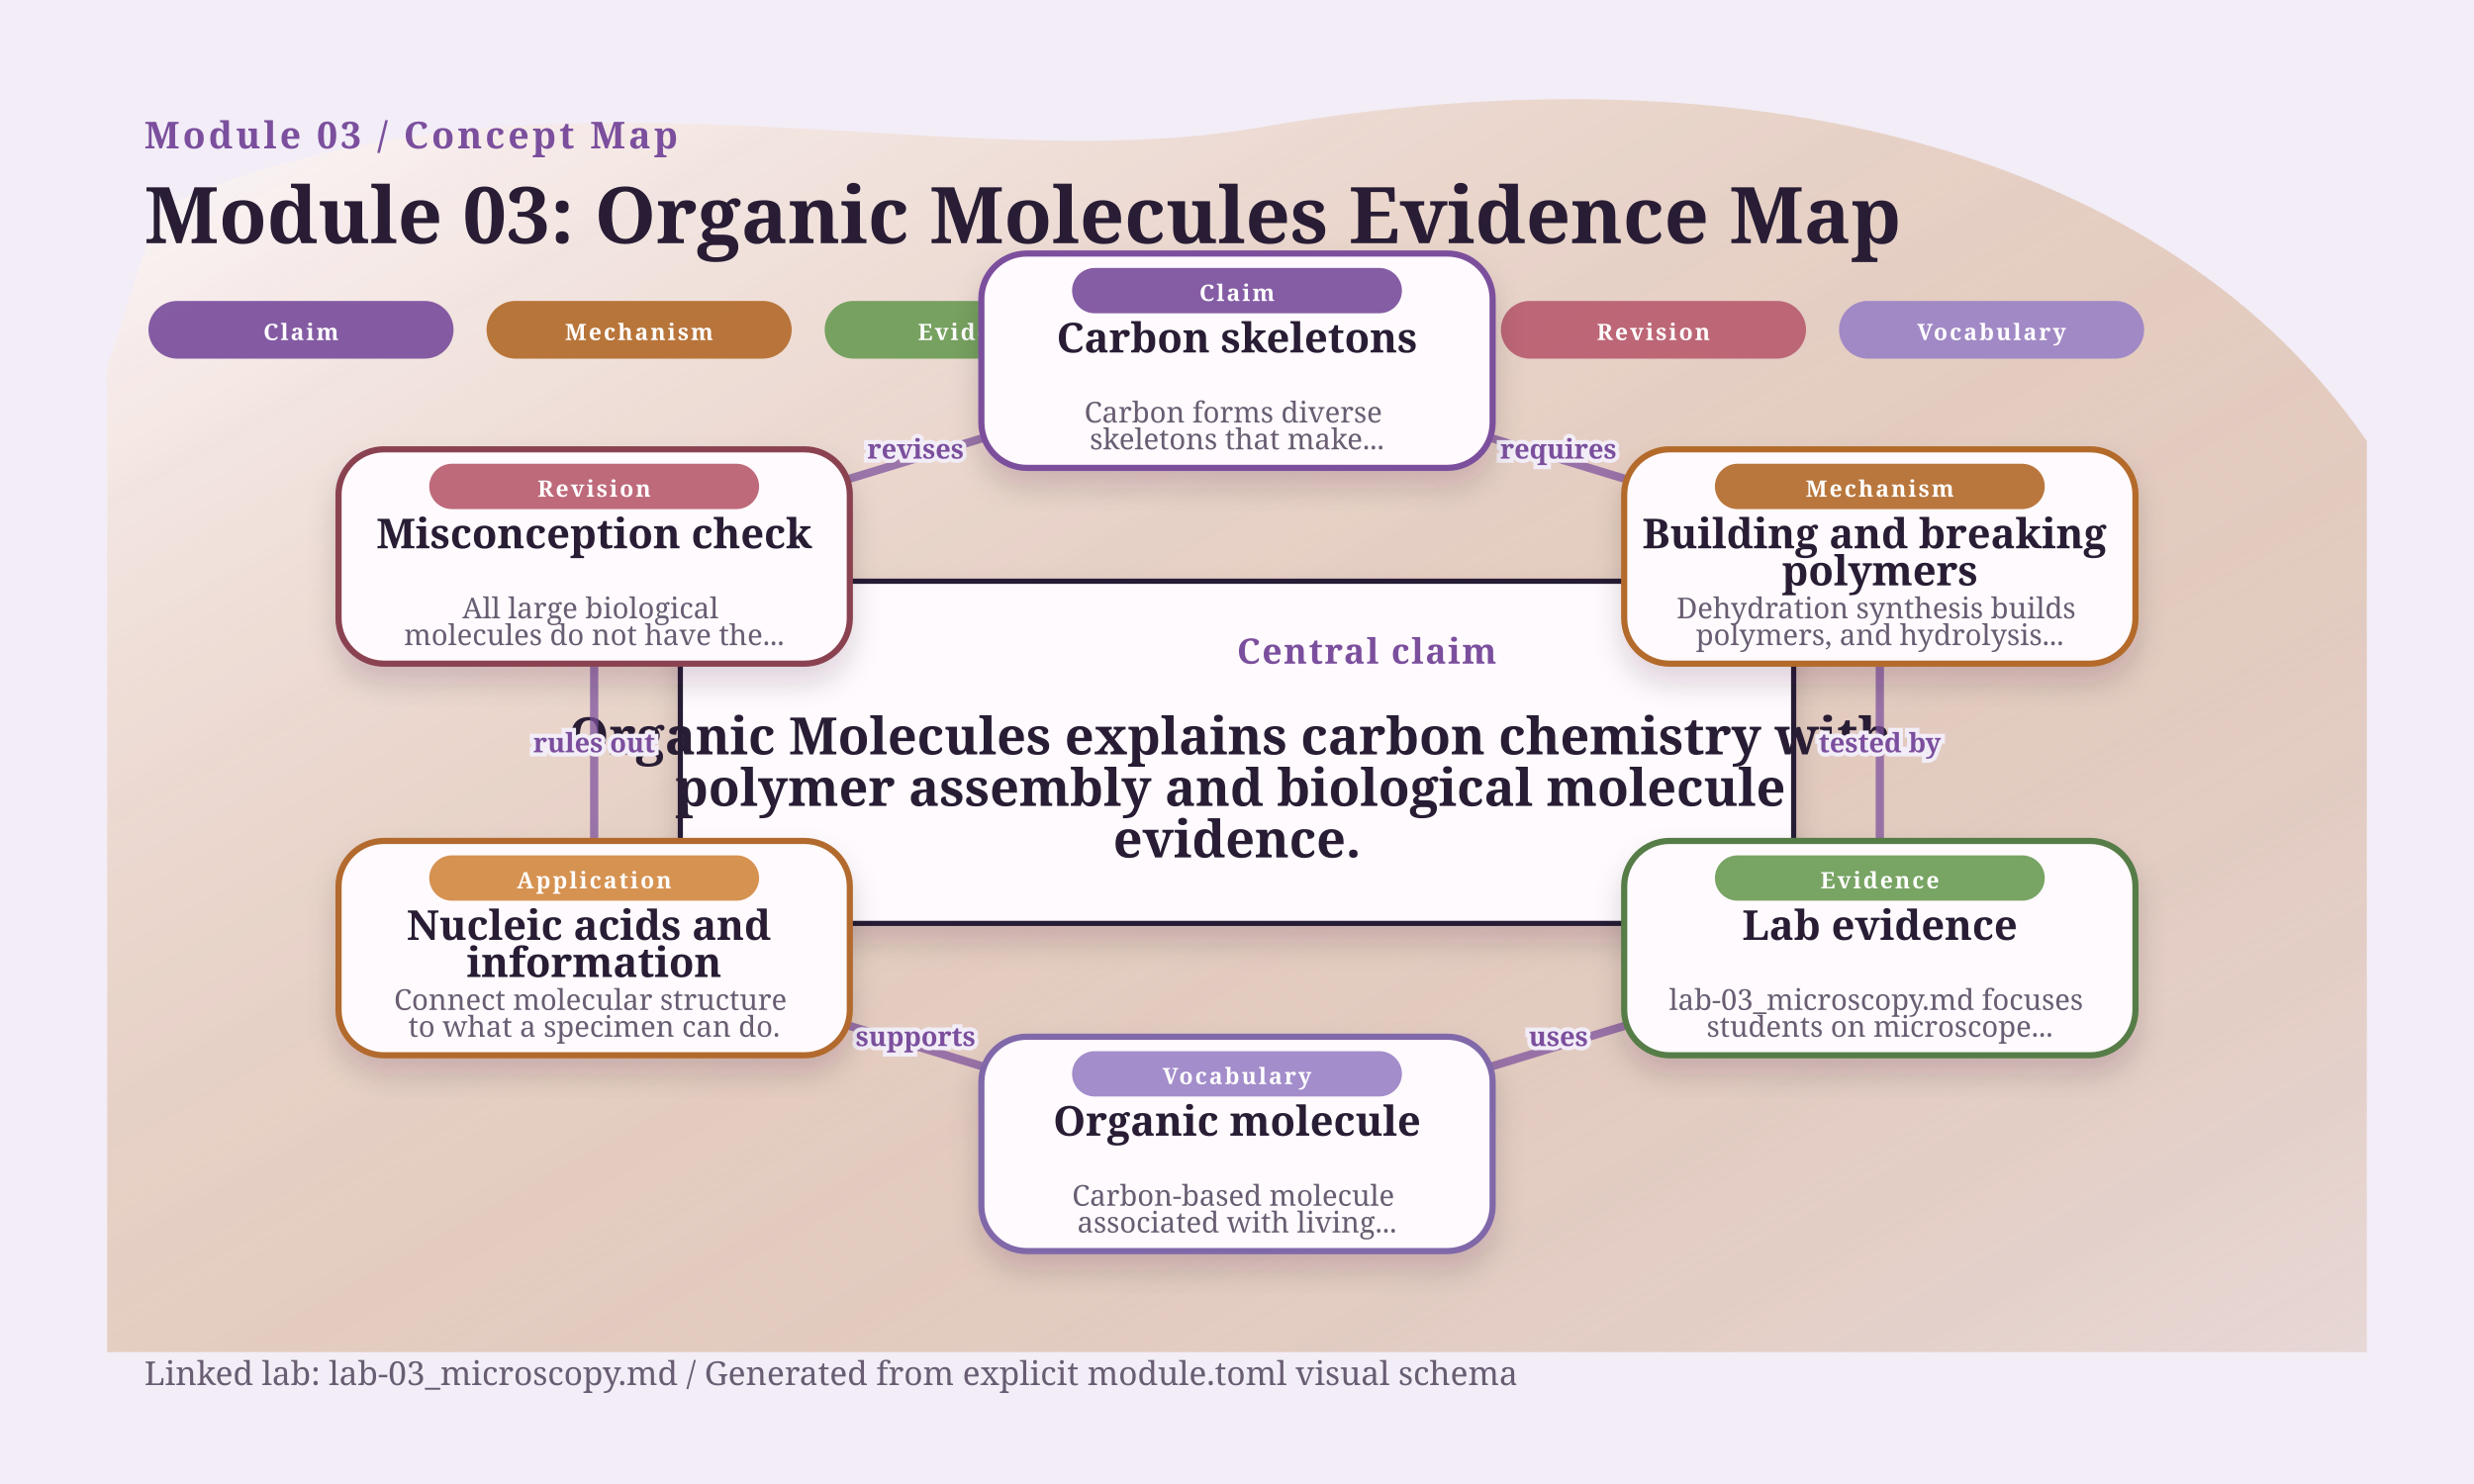
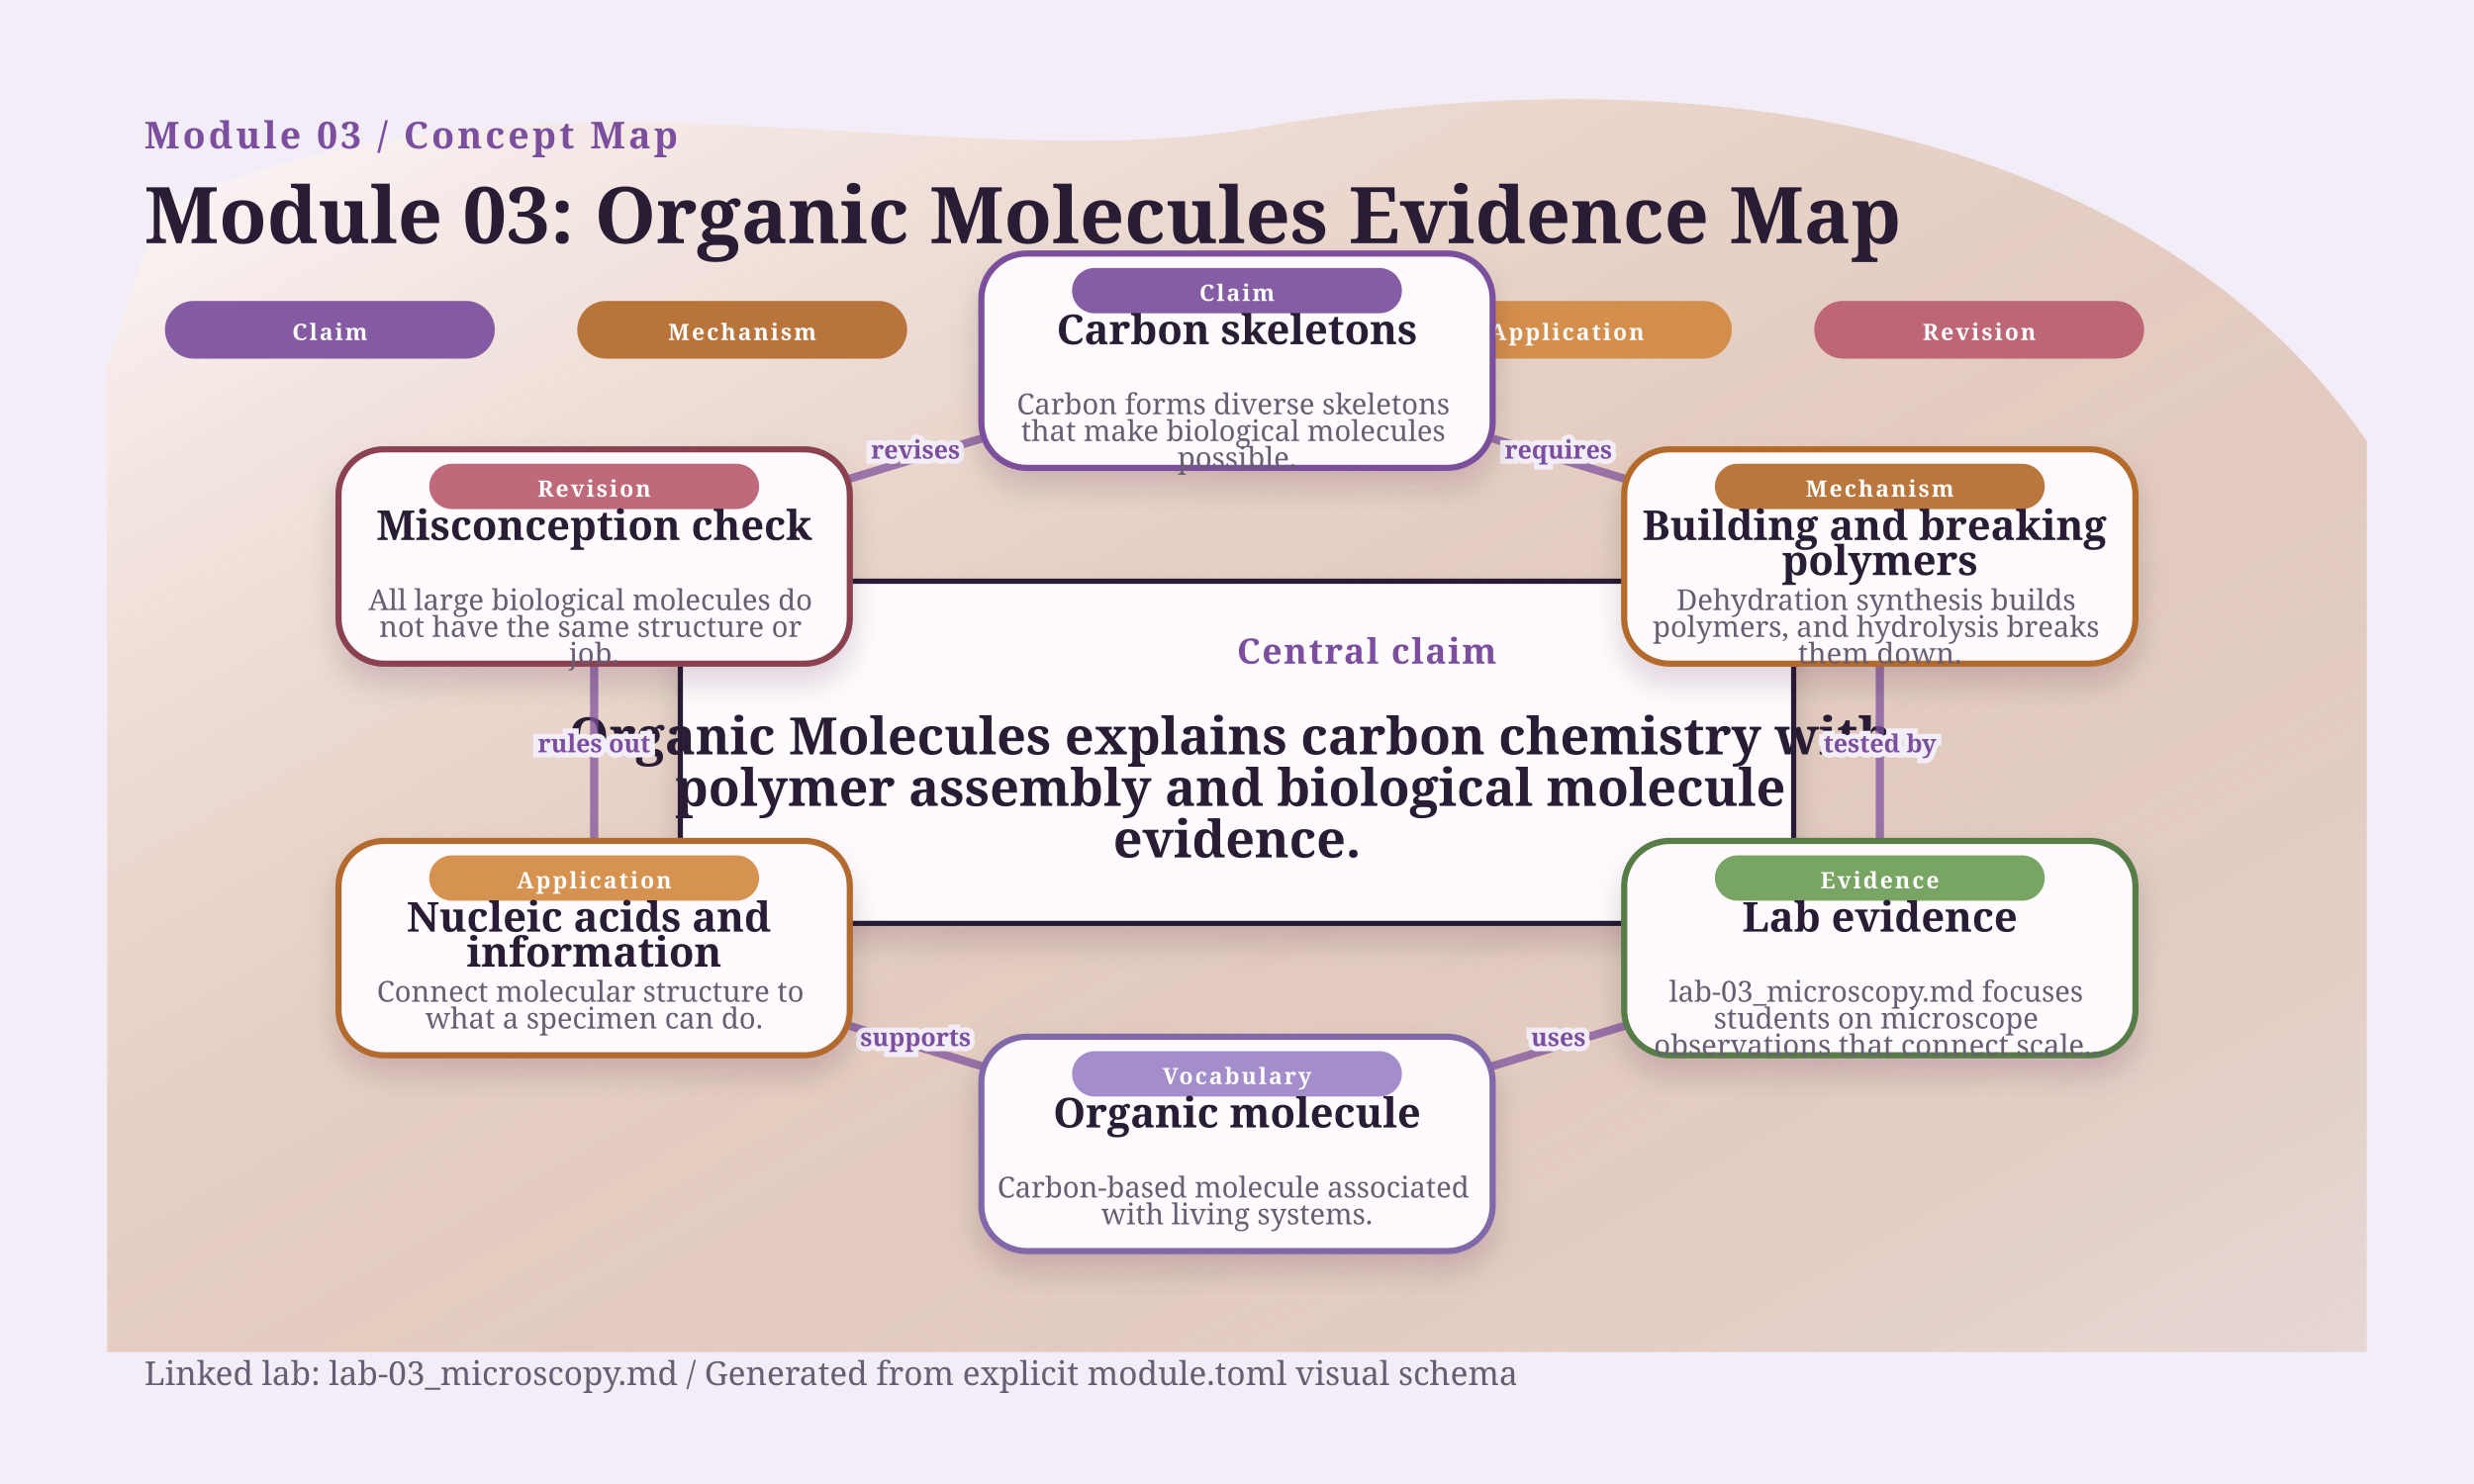
<svg xmlns="http://www.w3.org/2000/svg" width="1200" height="720" viewBox="0 0 1200 720" role="img" aria-label="Module 03: Organic Molecules Evidence Map">
  <style>
    .bg { fill: #f2edf7; }
    .halo { fill: url(#wash); opacity: 0.92; }
    .frame { fill: #fffafd; stroke: #281d34; stroke-width: 3; }
    .eyebrow { fill: #7b4f9d; font: 800 18px Georgia, serif; letter-spacing: 1.5px; text-transform: uppercase; }
    .title-text { fill: #281d34; font: 800 38px Georgia, serif; }
    .footer { fill: #685d72; font: 16px Georgia, serif; }
    .claim-card, .side-card, .feedback-card, .prompt-card, .routine-card, .stage-card-bg { fill: #fffafd; stroke: #281d34; stroke-width: 2.5; filter: url(#shadow); }
    .claim-kicker, .card-kicker { fill: #7b4f9d; font: 800 17px Georgia, serif; letter-spacing: 0.8px; text-transform: uppercase; }
    .claim-text { fill: #281d34; font: 700 25px Georgia, serif; }
    .node { fill: #fffafd; stroke: #b36b2c; stroke-width: 3; filter: url(#shadow); }
    .node-claim { stroke: #7b4f9d; }
    .node-mechanism { stroke: #b36b2c; }
    .node-evidence { stroke: #567d46; }
    .node-vocabulary { stroke: #8067a9; }
    .node-application { stroke: #b26b2f; }
    .node-revision { stroke: #8a4351; }
    .cluster-pill { stroke: none; opacity: 0.92; }
    .cluster-claim { fill: #7b4f9d; }
    .cluster-mechanism { fill: #b36b2c; }
    .cluster-evidence { fill: #6d9c57; }
    .cluster-vocabulary { fill: #9b83c6; }
    .cluster-application { fill: #d28942; }
    .cluster-revision { fill: #b85d70; }
    .cluster-label, .legend-text { fill: white; font: 800 11px Georgia, serif; letter-spacing: 1px; text-transform: uppercase; }
    .node-label { fill: #281d34; font: 800 20px Georgia, serif; }
    .node-detail { fill: #685d72; font: 14px Georgia, serif; }
    .edge { stroke: #7b4f9d; stroke-width: 4; stroke-linecap: round; opacity: 0.72; marker-end: url(#arrowhead); }
-     .edge-label { fill: #7b4f9d; font: 700 13px Georgia, serif; text-anchor: middle; paint-order: stroke; stroke: #f2edf7; stroke-width: 4; }
+     .edge-label { fill: #7b4f9d; font: 700 12px Georgia, serif; text-anchor: middle; paint-order: stroke; stroke: #f2edf7; stroke-width: 5; }
    .stage-dot { fill: #b36b2c; }
    .stage-num { fill: white; font: 900 18px Georgia, serif; }
    .stage-label { fill: #281d34; font: 800 18px Georgia, serif; }
    .stage-detail, .mini-text, .check-text { fill: #685d72; font: 15px Georgia, serif; }
    .arrow { fill: none; stroke: #b36b2c; stroke-width: 5; stroke-linecap: round; marker-end: url(#arrowhead); }
    .prompt-text { fill: #281d34; font: 700 17px Georgia, serif; }
    .routine-text { fill: #281d34; font: 700 16px Georgia, serif; }
    .retrieval-step-strip { fill: #fffafd; stroke: #b36b2c; stroke-width: 2; opacity: 0.96; }
    .palette-high-design { fill: #7b4f9d; }
    @media print { .claim-card, .side-card, .feedback-card, .prompt-card, .routine-card, .node, .stage-card-bg { filter: none; } }
    </style>
  <defs>
    <linearGradient id="wash" x1="0" x2="1" y1="0" y2="1">
      <stop offset="0" stop-color="#fffafd" />
      <stop offset="1" stop-color="#b36b2c" stop-opacity="0.18" />
    </linearGradient>
    <filter id="shadow" x="-20%" y="-20%" width="140%" height="140%">
      <feDropShadow dx="0" dy="8" stdDeviation="7" flood-color="#281d34" flood-opacity="0.16" />
    </filter>
    <marker id="arrowhead" markerWidth="12" markerHeight="8" refX="11" refY="4" orient="auto">
      <polygon points="0 0, 12 4, 0 8" fill="#b36b2c" />
    </marker>
  </defs>
  <rect class="bg" width="1200" height="720" />
  <path class="halo" d="M80 100 C260 20 458 88 610 62 C848 20 1052 74 1148 214 L1148 656 L52 656 L52 178 C64 142 70 118 80 100 Z" />
  <text x="70" y="72" class="eyebrow">Module 03 / Concept Map</text>
  <text x="70" y="118" class="title-text">Module 03: Organic Molecules Evidence Map</text>
  <g class="concept-legend">
    <g class="legend-item">
-       <rect x="72.0" y="146.0" width="148" height="28" rx="14" class="cluster-pill cluster-claim" />
-       <text x="146.0" y="165.0" class="legend-text" text-anchor="middle">Claim</text>
+       <rect x="80.0" y="146.0" width="160" height="28" rx="14" class="cluster-pill cluster-claim" />
+       <text x="160.0" y="165.0" class="legend-text" text-anchor="middle">Claim</text>
    </g>
    <g class="legend-item">
-       <rect x="236.0" y="146.0" width="148" height="28" rx="14" class="cluster-pill cluster-mechanism" />
-       <text x="310.0" y="165.0" class="legend-text" text-anchor="middle">Mechanism</text>
+       <rect x="280.0" y="146.0" width="160" height="28" rx="14" class="cluster-pill cluster-mechanism" />
+       <text x="360.0" y="165.0" class="legend-text" text-anchor="middle">Mechanism</text>
    </g>
    <g class="legend-item">
-       <rect x="400.0" y="146.0" width="148" height="28" rx="14" class="cluster-pill cluster-evidence" />
-       <text x="474.0" y="165.0" class="legend-text" text-anchor="middle">Evidence</text>
+       <rect x="480.0" y="146.0" width="160" height="28" rx="14" class="cluster-pill cluster-evidence" />
+       <text x="560.0" y="165.0" class="legend-text" text-anchor="middle">Evidence</text>
    </g>
    <g class="legend-item">
-       <rect x="564.0" y="146.0" width="148" height="28" rx="14" class="cluster-pill cluster-application" />
-       <text x="638.0" y="165.0" class="legend-text" text-anchor="middle">Application</text>
+       <rect x="680.0" y="146.0" width="160" height="28" rx="14" class="cluster-pill cluster-application" />
+       <text x="760.0" y="165.0" class="legend-text" text-anchor="middle">Application</text>
    </g>
    <g class="legend-item">
-       <rect x="728.0" y="146.0" width="148" height="28" rx="14" class="cluster-pill cluster-revision" />
-       <text x="802.0" y="165.0" class="legend-text" text-anchor="middle">Revision</text>
-     </g>
-     <g class="legend-item">
-       <rect x="892.0" y="146.0" width="148" height="28" rx="14" class="cluster-pill cluster-vocabulary" />
-       <text x="966.0" y="165.0" class="legend-text" text-anchor="middle">Vocabulary</text>
+       <rect x="880.0" y="146.0" width="160" height="28" rx="14" class="cluster-pill cluster-revision" />
+       <text x="960.0" y="165.0" class="legend-text" text-anchor="middle">Revision</text>
    </g>
  </g>
  <rect x="330" y="282" width="540" height="166" rx="34" class="claim-card" />
  <text x="600" y="322" class="claim-kicker">Central claim</text>
  <text x="600.0" y="366.0" class="claim-text" text-anchor="middle">
    <tspan x="600.0" dy="0">Organic Molecules explains carbon chemistry with</tspan>
    <tspan x="600.0" dy="25">polymer assembly and biological molecule</tspan>
    <tspan x="600.0" dy="25">evidence.</tspan>
  </text>
  <path d="M 600.0 175.0 L 911.8 270.0" class="edge" />
  <text x="755.9" y="222.5" class="edge-label">requires</text>
  <path d="M 911.8 270.0 L 911.8 460.0" class="edge" />
  <text x="911.8" y="365.0" class="edge-label">tested by</text>
  <path d="M 911.8 460.0 L 600.0 555.0" class="edge" />
  <text x="755.9" y="507.5" class="edge-label">uses</text>
  <path d="M 600.0 555.0 L 288.2 460.0" class="edge" />
  <text x="444.1" y="507.5" class="edge-label">supports</text>
  <path d="M 288.2 460.0 L 288.2 270.0" class="edge" />
  <text x="288.2" y="365.0" class="edge-label">rules out</text>
  <path d="M 288.2 270.0 L 600.0 175.0" class="edge" />
  <text x="444.1" y="222.5" class="edge-label">revises</text>
  <g class="node-group">
    <rect x="476.0" y="123.0" width="248" height="104" rx="22" class="node node-claim" />
    <rect x="520.0" y="130.0" width="160" height="22" rx="11" class="cluster-pill cluster-claim" />
    <text x="600.0" y="146.0" class="cluster-label" text-anchor="middle">Claim</text>
-     <text x="600.0" y="171.0" class="node-label" text-anchor="middle">
+     <text x="600.0" y="167.0" class="node-label" text-anchor="middle">
      <tspan x="600.0" dy="0">Carbon skeletons</tspan>
    </text>
-     <text x="600.0" y="205.0" class="node-detail" text-anchor="middle">
-       <tspan x="600.0" dy="0">Carbon forms diverse</tspan>
-       <tspan x="600.0" dy="13">skeletons that make...</tspan>
+     <text x="600.0" y="201.0" class="node-detail" text-anchor="middle">
+       <tspan x="600.0" dy="0">Carbon forms diverse skeletons</tspan>
+       <tspan x="600.0" dy="13">that make biological molecules</tspan>
+       <tspan x="600.0" dy="13">possible.</tspan>
    </text>
  </g>
  <g class="node-group">
    <rect x="787.8" y="218.0" width="248" height="104" rx="22" class="node node-mechanism" />
    <rect x="831.8" y="225.0" width="160" height="22" rx="11" class="cluster-pill cluster-mechanism" />
    <text x="911.8" y="241.0" class="cluster-label" text-anchor="middle">Mechanism</text>
-     <text x="911.8" y="266.0" class="node-label" text-anchor="middle">
+     <text x="911.8" y="262.0" class="node-label" text-anchor="middle">
      <tspan x="911.8" dy="0">Building and breaking</tspan>
-       <tspan x="911.8" dy="18">polymers</tspan>
+       <tspan x="911.8" dy="17">polymers</tspan>
    </text>
-     <text x="911.8" y="300.0" class="node-detail" text-anchor="middle">
+     <text x="911.8" y="296.0" class="node-detail" text-anchor="middle">
      <tspan x="911.8" dy="0">Dehydration synthesis builds</tspan>
-       <tspan x="911.8" dy="13">polymers, and hydrolysis...</tspan>
+       <tspan x="911.8" dy="13">polymers, and hydrolysis breaks</tspan>
+       <tspan x="911.8" dy="13">them down.</tspan>
    </text>
  </g>
  <g class="node-group">
    <rect x="787.8" y="408.0" width="248" height="104" rx="22" class="node node-evidence" />
    <rect x="831.8" y="415.0" width="160" height="22" rx="11" class="cluster-pill cluster-evidence" />
    <text x="911.8" y="431.0" class="cluster-label" text-anchor="middle">Evidence</text>
-     <text x="911.8" y="456.0" class="node-label" text-anchor="middle">
+     <text x="911.8" y="452.0" class="node-label" text-anchor="middle">
      <tspan x="911.8" dy="0">Lab evidence</tspan>
    </text>
-     <text x="911.8" y="490.0" class="node-detail" text-anchor="middle">
+     <text x="911.8" y="486.0" class="node-detail" text-anchor="middle">
      <tspan x="911.8" dy="0">lab-03_microscopy.md focuses</tspan>
-       <tspan x="911.8" dy="13">students on microscope...</tspan>
+       <tspan x="911.8" dy="13">students on microscope</tspan>
+       <tspan x="911.8" dy="13">observations that connect scale...</tspan>
    </text>
  </g>
  <g class="node-group">
    <rect x="476.0" y="503.0" width="248" height="104" rx="22" class="node node-vocabulary" />
    <rect x="520.0" y="510.0" width="160" height="22" rx="11" class="cluster-pill cluster-vocabulary" />
    <text x="600.0" y="526.0" class="cluster-label" text-anchor="middle">Vocabulary</text>
-     <text x="600.0" y="551.0" class="node-label" text-anchor="middle">
+     <text x="600.0" y="547.0" class="node-label" text-anchor="middle">
      <tspan x="600.0" dy="0">Organic molecule</tspan>
    </text>
-     <text x="600.0" y="585.0" class="node-detail" text-anchor="middle">
-       <tspan x="600.0" dy="0">Carbon-based molecule</tspan>
-       <tspan x="600.0" dy="13">associated with living...</tspan>
+     <text x="600.0" y="581.0" class="node-detail" text-anchor="middle">
+       <tspan x="600.0" dy="0">Carbon-based molecule associated</tspan>
+       <tspan x="600.0" dy="13">with living systems.</tspan>
    </text>
  </g>
  <g class="node-group">
    <rect x="164.2" y="408.0" width="248" height="104" rx="22" class="node node-application" />
    <rect x="208.2" y="415.0" width="160" height="22" rx="11" class="cluster-pill cluster-application" />
    <text x="288.2" y="431.0" class="cluster-label" text-anchor="middle">Application</text>
-     <text x="288.2" y="456.0" class="node-label" text-anchor="middle">
+     <text x="288.2" y="452.0" class="node-label" text-anchor="middle">
      <tspan x="288.2" dy="0">Nucleic acids and</tspan>
-       <tspan x="288.2" dy="18">information</tspan>
+       <tspan x="288.2" dy="17">information</tspan>
    </text>
-     <text x="288.2" y="490.0" class="node-detail" text-anchor="middle">
-       <tspan x="288.2" dy="0">Connect molecular structure</tspan>
-       <tspan x="288.2" dy="13">to what a specimen can do.</tspan>
+     <text x="288.2" y="486.0" class="node-detail" text-anchor="middle">
+       <tspan x="288.2" dy="0">Connect molecular structure to</tspan>
+       <tspan x="288.2" dy="13">what a specimen can do.</tspan>
    </text>
  </g>
  <g class="node-group">
    <rect x="164.2" y="218.0" width="248" height="104" rx="22" class="node node-revision" />
    <rect x="208.2" y="225.0" width="160" height="22" rx="11" class="cluster-pill cluster-revision" />
    <text x="288.2" y="241.0" class="cluster-label" text-anchor="middle">Revision</text>
-     <text x="288.2" y="266.0" class="node-label" text-anchor="middle">
+     <text x="288.2" y="262.0" class="node-label" text-anchor="middle">
      <tspan x="288.2" dy="0">Misconception check</tspan>
    </text>
-     <text x="288.2" y="300.0" class="node-detail" text-anchor="middle">
-       <tspan x="288.2" dy="0">All large biological</tspan>
-       <tspan x="288.2" dy="13">molecules do not have the...</tspan>
+     <text x="288.2" y="296.0" class="node-detail" text-anchor="middle">
+       <tspan x="288.2" dy="0">All large biological molecules do</tspan>
+       <tspan x="288.2" dy="13">not have the same structure or</tspan>
+       <tspan x="288.2" dy="13">job.</tspan>
    </text>
  </g>
  <text x="70" y="672" class="footer">Linked lab: lab-03_microscopy.md / Generated from explicit module.toml visual schema</text>
</svg>
